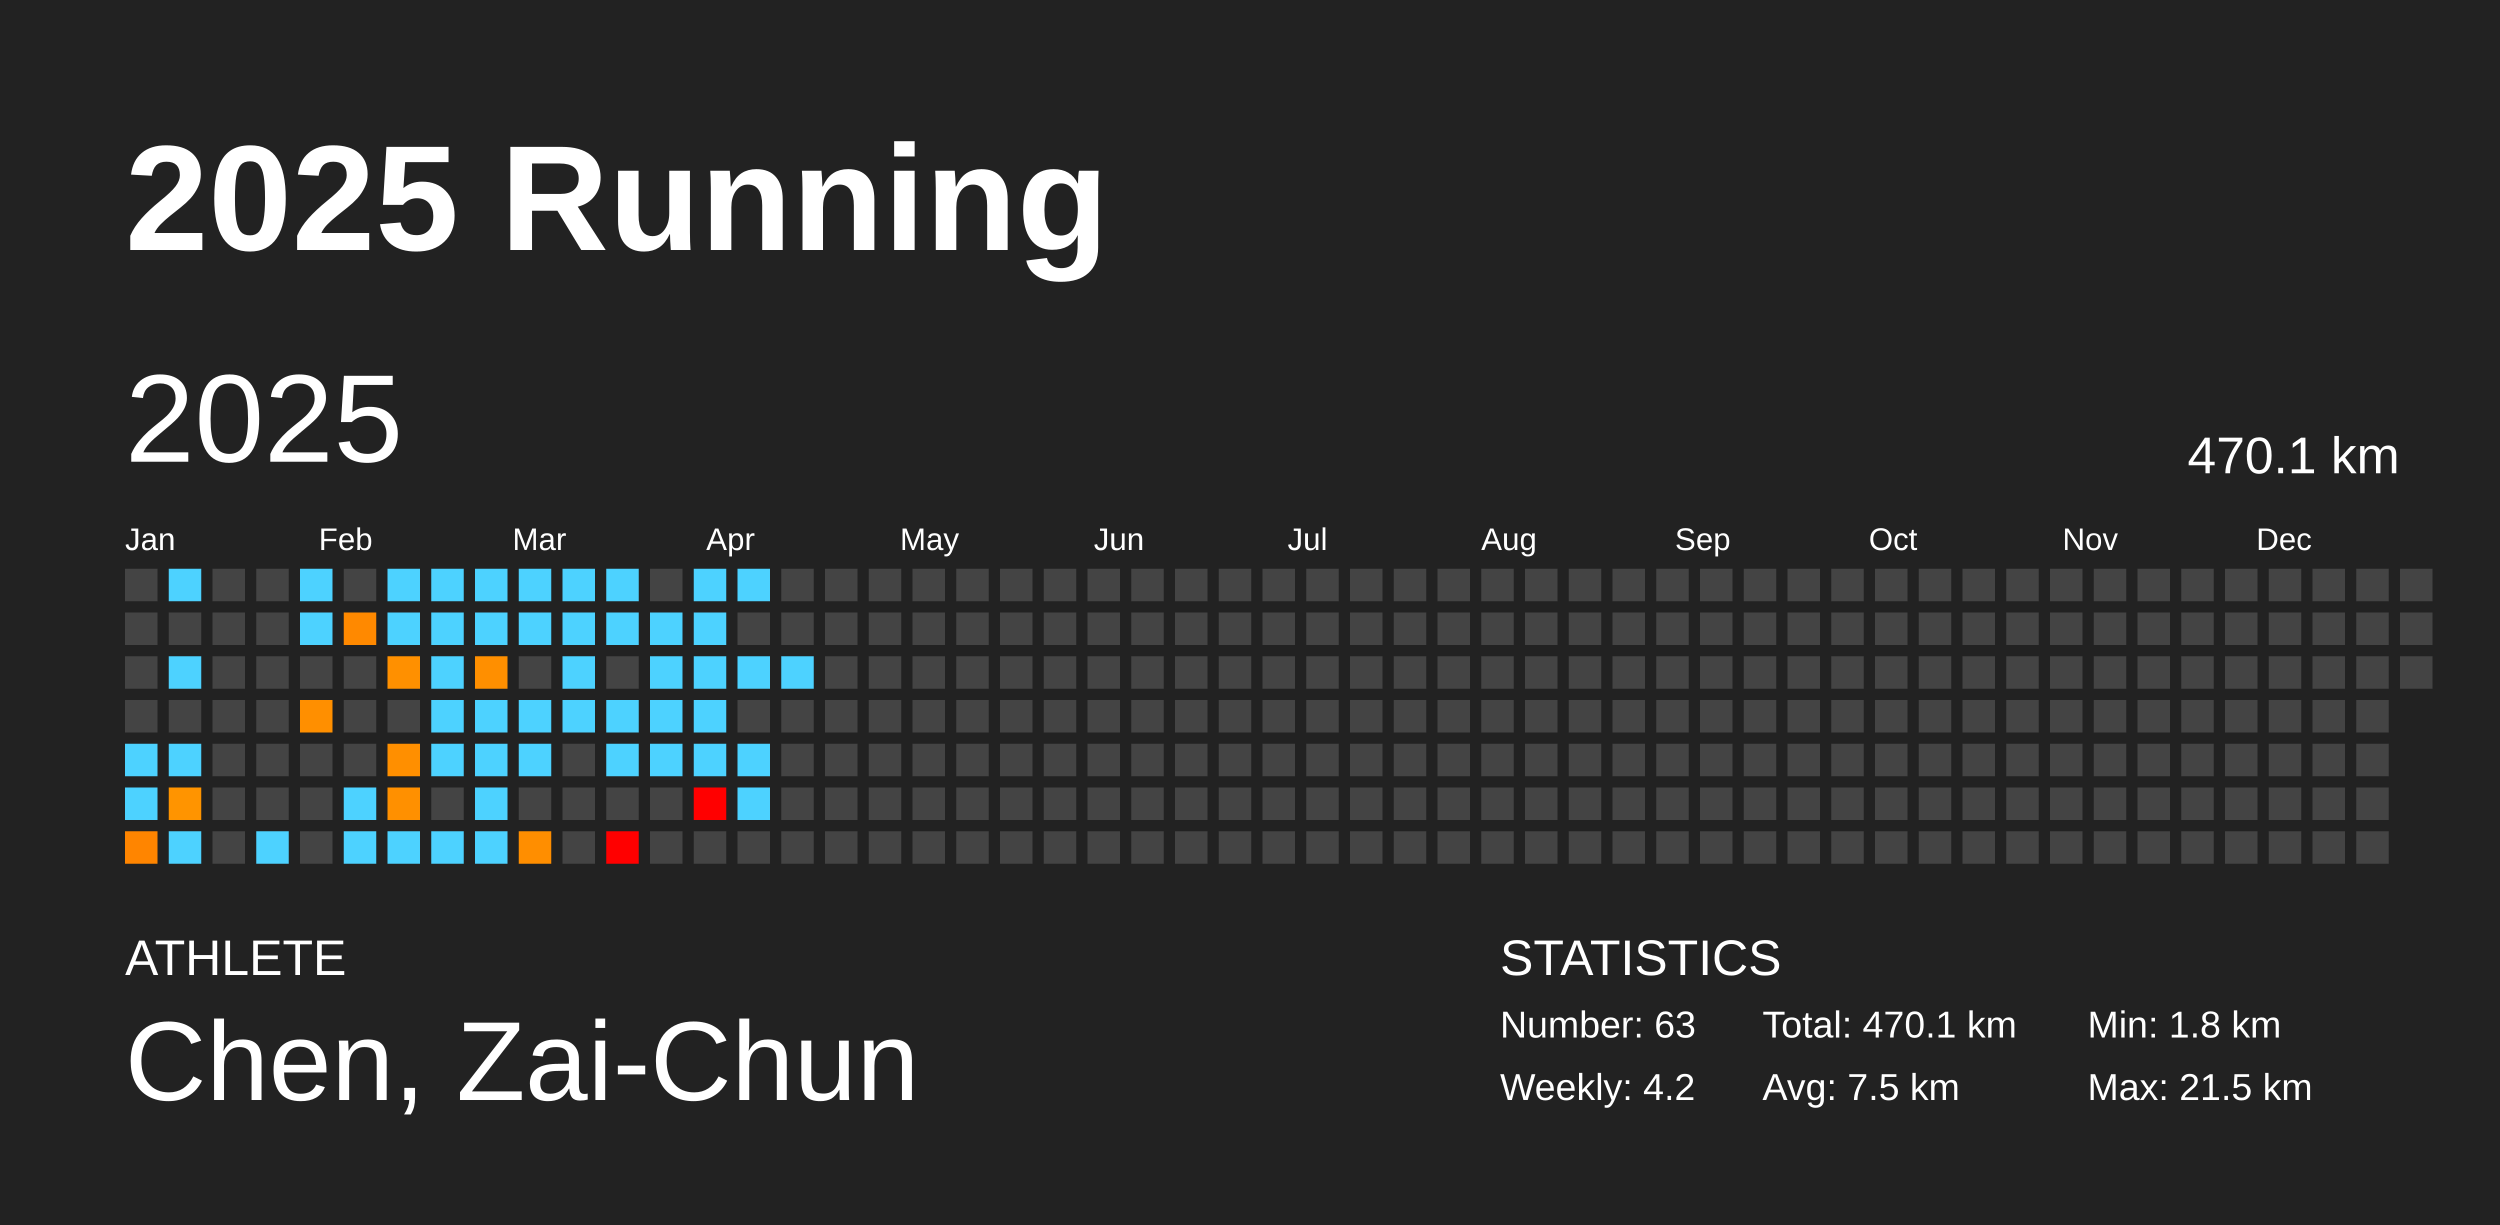
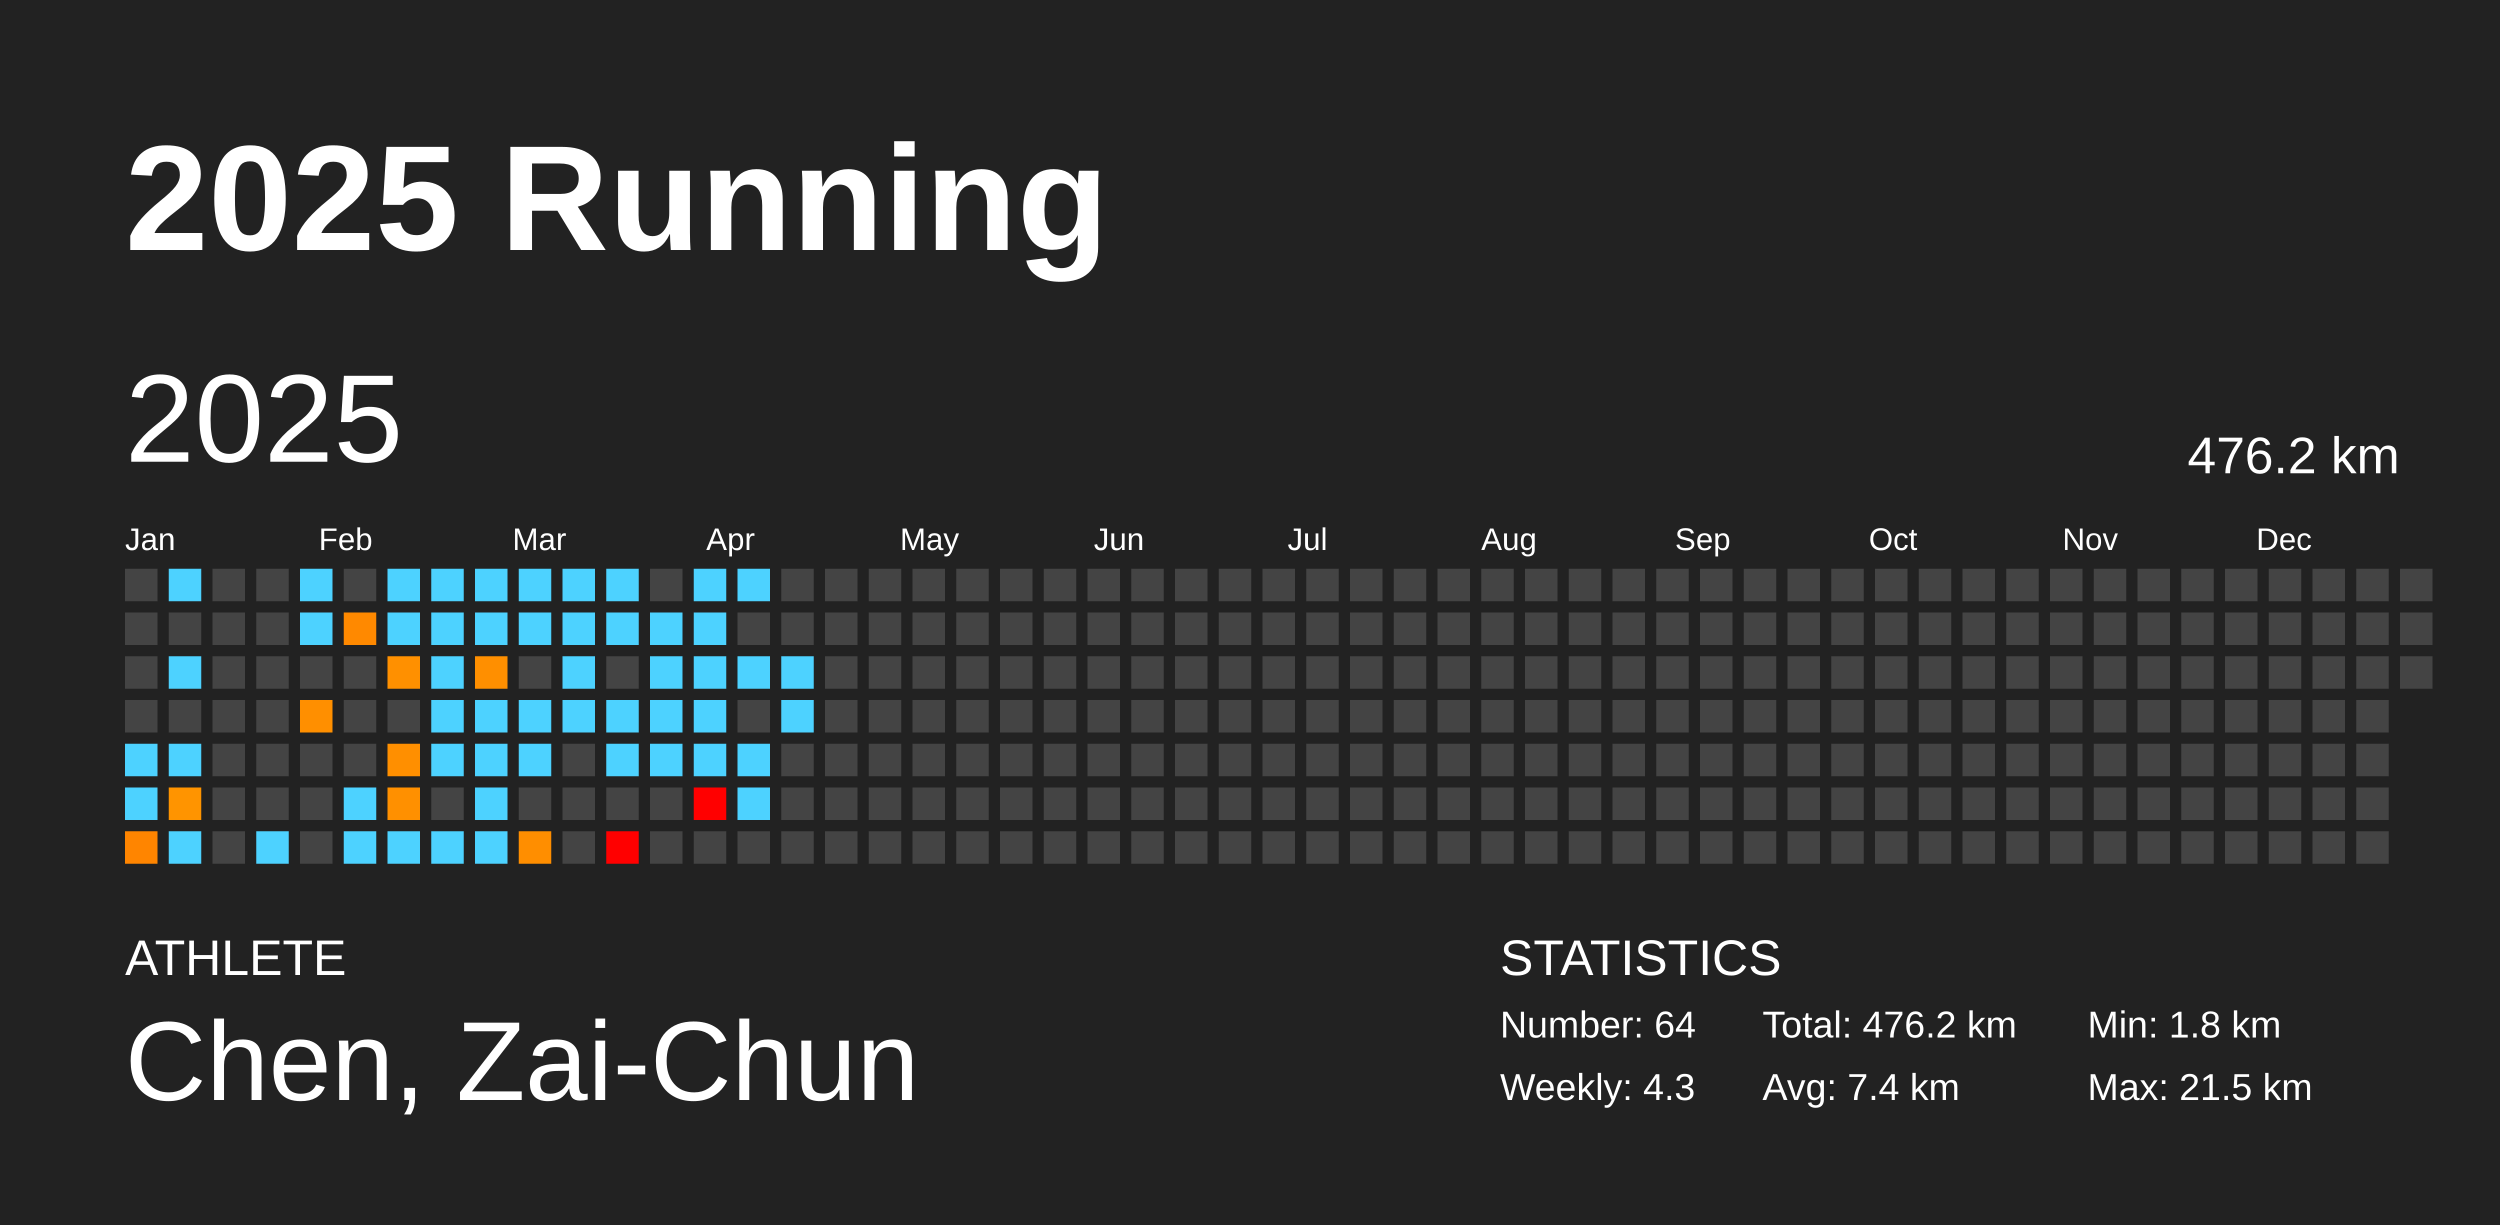
<svg xmlns="http://www.w3.org/2000/svg" baseProfile="full" height="98mm" version="1.1" viewBox="0,0,200,98" width="200mm">
  <defs />
  <rect fill="#222222" height="98" width="200" x="0" y="0" />
  <text fill="#FFFFFF" style="font-size:12px; font-family:Arial; font-weight:bold;" x="10" y="20">2025 Running</text>
  <text fill="#FFFFFF" style="font-size:4px; font-family:Arial" x="10" y="78">ATHLETE</text>
  <text fill="#FFFFFF" style="font-size:9px; font-family:Arial" x="10" y="88">Chen, Zai-Chun</text>
  <text fill="#FFFFFF" style="font-size:4px; font-family:Arial" x="120" y="78">STATISTICS</text>
-   <text fill="#FFFFFF" style="font-size:3px; font-family:Arial" x="120" y="83">Number: 63</text>
-   <text fill="#FFFFFF" style="font-size:3px; font-family:Arial" x="120" y="88">Weekly: 4.2</text>
-   <text fill="#FFFFFF" style="font-size:3px; font-family:Arial" x="141" y="83">Total: 470.1 km</text>
-   <text fill="#FFFFFF" style="font-size:3px; font-family:Arial" x="141" y="88">Avg: 7.5 km</text>
+   <text fill="#FFFFFF" style="font-size:3px; font-family:Arial" x="120" y="83">Number: 64</text>
+   <text fill="#FFFFFF" style="font-size:3px; font-family:Arial" x="120" y="88">Weekly: 4.3</text>
+   <text fill="#FFFFFF" style="font-size:3px; font-family:Arial" x="141" y="83">Total: 476.2 km</text>
+   <text fill="#FFFFFF" style="font-size:3px; font-family:Arial" x="141" y="88">Avg: 7.4 km</text>
  <text fill="#FFFFFF" style="font-size:3px; font-family:Arial" x="167" y="83">Min: 1.8 km</text>
  <text fill="#FFFFFF" style="font-size:3px; font-family:Arial" x="167" y="88">Max: 21.5 km</text>
  <text dominant-baseline="hanging" fill="#FFFFFF" style="font-size:10.0px; font-family:Arial;" x="10" y="30">2025</text>
-   <text dominant-baseline="hanging" fill="#FFFFFF" style="font-size:4.125px; font-family:Arial;" x="175" y="35">470.1 km</text>
+   <text dominant-baseline="hanging" fill="#FFFFFF" style="font-size:4.125px; font-family:Arial;" x="175" y="35">476.2 km</text>
  <text fill="#FFFFFF" style="font-size:2.5px; font-family:Arial" x="10.0" y="44">Jan</text>
  <text fill="#FFFFFF" style="font-size:2.5px; font-family:Arial" x="25.5" y="44">Feb</text>
  <text fill="#FFFFFF" style="font-size:2.5px; font-family:Arial" x="41.0" y="44">Mar</text>
  <text fill="#FFFFFF" style="font-size:2.5px; font-family:Arial" x="56.5" y="44">Apr</text>
  <text fill="#FFFFFF" style="font-size:2.5px; font-family:Arial" x="72.0" y="44">May</text>
  <text fill="#FFFFFF" style="font-size:2.5px; font-family:Arial" x="87.5" y="44">Jun</text>
  <text fill="#FFFFFF" style="font-size:2.5px; font-family:Arial" x="103.0" y="44">Jul</text>
  <text fill="#FFFFFF" style="font-size:2.5px; font-family:Arial" x="118.5" y="44">Aug</text>
  <text fill="#FFFFFF" style="font-size:2.5px; font-family:Arial" x="134.0" y="44">Sep</text>
  <text fill="#FFFFFF" style="font-size:2.5px; font-family:Arial" x="149.5" y="44">Oct</text>
  <text fill="#FFFFFF" style="font-size:2.5px; font-family:Arial" x="165.0" y="44">Nov</text>
  <text fill="#FFFFFF" style="font-size:2.5px; font-family:Arial" x="180.5" y="44">Dec</text>
  <rect fill="#444444" height="2.6" width="2.6" x="10.0" y="45.5" />
  <rect fill="#444444" height="2.6" width="2.6" x="10.0" y="49.0" />
  <rect fill="#444444" height="2.6" width="2.6" x="10.0" y="52.5" />
  <rect fill="#444444" height="2.6" width="2.6" x="10.0" y="56.0" />
  <rect fill="#4dd2ff" height="2.6" width="2.6" x="10.0" y="59.5" />
  <rect fill="#4dd2ff" height="2.6" width="2.6" x="10.0" y="63.0" />
  <rect fill="#ff8500" height="2.6" width="2.6" x="10.0" y="66.5" />
  <rect fill="#4dd2ff" height="2.6" width="2.6" x="13.5" y="45.5" />
  <rect fill="#444444" height="2.6" width="2.6" x="13.5" y="49.0" />
  <rect fill="#4dd2ff" height="2.6" width="2.6" x="13.5" y="52.5" />
  <rect fill="#444444" height="2.6" width="2.6" x="13.5" y="56.0" />
  <rect fill="#4dd2ff" height="2.6" width="2.6" x="13.5" y="59.5" />
  <rect fill="#ff9400" height="2.6" width="2.6" x="13.5" y="63.0" />
  <rect fill="#4dd2ff" height="2.6" width="2.6" x="13.5" y="66.5" />
  <rect fill="#444444" height="2.6" width="2.6" x="17.0" y="45.5" />
  <rect fill="#444444" height="2.6" width="2.6" x="17.0" y="49.0" />
  <rect fill="#444444" height="2.6" width="2.6" x="17.0" y="52.5" />
  <rect fill="#444444" height="2.6" width="2.6" x="17.0" y="56.0" />
  <rect fill="#444444" height="2.6" width="2.6" x="17.0" y="59.5" />
  <rect fill="#444444" height="2.6" width="2.6" x="17.0" y="63.0" />
  <rect fill="#444444" height="2.6" width="2.6" x="17.0" y="66.5" />
  <rect fill="#444444" height="2.6" width="2.6" x="20.5" y="45.5" />
  <rect fill="#444444" height="2.6" width="2.6" x="20.5" y="49.0" />
  <rect fill="#444444" height="2.6" width="2.6" x="20.5" y="52.5" />
  <rect fill="#444444" height="2.6" width="2.6" x="20.5" y="56.0" />
  <rect fill="#444444" height="2.6" width="2.6" x="20.5" y="59.5" />
  <rect fill="#444444" height="2.6" width="2.6" x="20.5" y="63.0" />
  <rect fill="#4dd2ff" height="2.6" width="2.6" x="20.5" y="66.5" />
  <rect fill="#4dd2ff" height="2.6" width="2.6" x="24.0" y="45.5" />
  <rect fill="#4dd2ff" height="2.6" width="2.6" x="24.0" y="49.0" />
  <rect fill="#444444" height="2.6" width="2.6" x="24.0" y="52.5" />
  <rect fill="#ff8f00" height="2.6" width="2.6" x="24.0" y="56.0" />
  <rect fill="#444444" height="2.6" width="2.6" x="24.0" y="59.5" />
  <rect fill="#444444" height="2.6" width="2.6" x="24.0" y="63.0" />
  <rect fill="#444444" height="2.6" width="2.6" x="24.0" y="66.5" />
  <rect fill="#444444" height="2.6" width="2.6" x="27.5" y="45.5" />
  <rect fill="#ff8900" height="2.6" width="2.6" x="27.5" y="49.0" />
  <rect fill="#444444" height="2.6" width="2.6" x="27.5" y="52.5" />
  <rect fill="#444444" height="2.6" width="2.6" x="27.5" y="56.0" />
  <rect fill="#444444" height="2.6" width="2.6" x="27.5" y="59.5" />
  <rect fill="#4dd2ff" height="2.6" width="2.6" x="27.5" y="63.0" />
  <rect fill="#4dd2ff" height="2.6" width="2.6" x="27.5" y="66.5" />
  <rect fill="#4dd2ff" height="2.6" width="2.6" x="31.0" y="45.5" />
  <rect fill="#4dd2ff" height="2.6" width="2.6" x="31.0" y="49.0" />
  <rect fill="#ff9000" height="2.6" width="2.6" x="31.0" y="52.5" />
  <rect fill="#444444" height="2.6" width="2.6" x="31.0" y="56.0" />
  <rect fill="#ff8f00" height="2.6" width="2.6" x="31.0" y="59.5" />
  <rect fill="#ff9000" height="2.6" width="2.6" x="31.0" y="63.0" />
  <rect fill="#4dd2ff" height="2.6" width="2.6" x="31.0" y="66.5" />
  <rect fill="#4dd2ff" height="2.6" width="2.6" x="34.5" y="45.5" />
  <rect fill="#4dd2ff" height="2.6" width="2.6" x="34.5" y="49.0" />
  <rect fill="#4dd2ff" height="2.6" width="2.6" x="34.5" y="52.5" />
  <rect fill="#4dd2ff" height="2.6" width="2.6" x="34.5" y="56.0" />
  <rect fill="#4dd2ff" height="2.6" width="2.6" x="34.5" y="59.5" />
  <rect fill="#444444" height="2.6" width="2.6" x="34.5" y="63.0" />
  <rect fill="#4dd2ff" height="2.6" width="2.6" x="34.5" y="66.5" />
  <rect fill="#4dd2ff" height="2.6" width="2.6" x="38.0" y="45.5" />
  <rect fill="#4dd2ff" height="2.6" width="2.6" x="38.0" y="49.0" />
  <rect fill="#ff8f00" height="2.6" width="2.6" x="38.0" y="52.5" />
  <rect fill="#4dd2ff" height="2.6" width="2.6" x="38.0" y="56.0" />
  <rect fill="#4dd2ff" height="2.6" width="2.6" x="38.0" y="59.5" />
  <rect fill="#4dd2ff" height="2.6" width="2.6" x="38.0" y="63.0" />
  <rect fill="#4dd2ff" height="2.6" width="2.6" x="38.0" y="66.5" />
  <rect fill="#4dd2ff" height="2.6" width="2.6" x="41.5" y="45.5" />
  <rect fill="#4dd2ff" height="2.6" width="2.6" x="41.5" y="49.0" />
  <rect fill="#444444" height="2.6" width="2.6" x="41.5" y="52.5" />
  <rect fill="#4dd2ff" height="2.6" width="2.6" x="41.5" y="56.0" />
  <rect fill="#4dd2ff" height="2.6" width="2.6" x="41.5" y="59.5" />
  <rect fill="#444444" height="2.6" width="2.6" x="41.5" y="63.0" />
  <rect fill="#ff8e00" height="2.6" width="2.6" x="41.5" y="66.5" />
  <rect fill="#4dd2ff" height="2.6" width="2.6" x="45.0" y="45.5" />
  <rect fill="#4dd2ff" height="2.6" width="2.6" x="45.0" y="49.0" />
  <rect fill="#4dd2ff" height="2.6" width="2.6" x="45.0" y="52.5" />
  <rect fill="#4dd2ff" height="2.6" width="2.6" x="45.0" y="56.0" />
  <rect fill="#444444" height="2.6" width="2.6" x="45.0" y="59.5" />
  <rect fill="#444444" height="2.6" width="2.6" x="45.0" y="63.0" />
  <rect fill="#444444" height="2.6" width="2.6" x="45.0" y="66.5" />
  <rect fill="#4dd2ff" height="2.6" width="2.6" x="48.5" y="45.5" />
  <rect fill="#4dd2ff" height="2.6" width="2.6" x="48.5" y="49.0" />
  <rect fill="#444444" height="2.6" width="2.6" x="48.5" y="52.5" />
  <rect fill="#4dd2ff" height="2.6" width="2.6" x="48.5" y="56.0" />
  <rect fill="#4dd2ff" height="2.6" width="2.6" x="48.5" y="59.5" />
  <rect fill="#444444" height="2.6" width="2.6" x="48.5" y="63.0" />
  <rect fill="red" height="2.6" width="2.6" x="48.5" y="66.5" />
  <rect fill="#444444" height="2.6" width="2.6" x="52.0" y="45.5" />
  <rect fill="#4dd2ff" height="2.6" width="2.6" x="52.0" y="49.0" />
  <rect fill="#4dd2ff" height="2.6" width="2.6" x="52.0" y="52.5" />
  <rect fill="#4dd2ff" height="2.6" width="2.6" x="52.0" y="56.0" />
  <rect fill="#4dd2ff" height="2.6" width="2.6" x="52.0" y="59.5" />
  <rect fill="#444444" height="2.6" width="2.6" x="52.0" y="63.0" />
  <rect fill="#444444" height="2.6" width="2.6" x="52.0" y="66.5" />
  <rect fill="#4dd2ff" height="2.6" width="2.6" x="55.5" y="45.5" />
  <rect fill="#4dd2ff" height="2.6" width="2.6" x="55.5" y="49.0" />
  <rect fill="#4dd2ff" height="2.6" width="2.6" x="55.5" y="52.5" />
  <rect fill="#4dd2ff" height="2.6" width="2.6" x="55.5" y="56.0" />
  <rect fill="#4dd2ff" height="2.6" width="2.6" x="55.5" y="59.5" />
  <rect fill="red" height="2.6" width="2.6" x="55.5" y="63.0" />
  <rect fill="#444444" height="2.6" width="2.6" x="55.5" y="66.5" />
  <rect fill="#4dd2ff" height="2.6" width="2.6" x="59.0" y="45.5" />
  <rect fill="#444444" height="2.6" width="2.6" x="59.0" y="49.0" />
  <rect fill="#4dd2ff" height="2.6" width="2.6" x="59.0" y="52.5" />
  <rect fill="#444444" height="2.6" width="2.6" x="59.0" y="56.0" />
  <rect fill="#4dd2ff" height="2.6" width="2.6" x="59.0" y="59.5" />
  <rect fill="#4dd2ff" height="2.6" width="2.6" x="59.0" y="63.0" />
  <rect fill="#444444" height="2.6" width="2.6" x="59.0" y="66.5" />
  <rect fill="#444444" height="2.6" width="2.6" x="62.5" y="45.5" />
  <rect fill="#444444" height="2.6" width="2.6" x="62.5" y="49.0" />
  <rect fill="#4dd2ff" height="2.6" width="2.6" x="62.5" y="52.5" />
-   <rect fill="#444444" height="2.6" width="2.6" x="62.5" y="56.0" />
+   <rect fill="#4dd2ff" height="2.6" width="2.6" x="62.5" y="56.0" />
  <rect fill="#444444" height="2.6" width="2.6" x="62.5" y="59.5" />
  <rect fill="#444444" height="2.6" width="2.6" x="62.5" y="63.0" />
  <rect fill="#444444" height="2.6" width="2.6" x="62.5" y="66.5" />
  <rect fill="#444444" height="2.6" width="2.6" x="66.0" y="45.5" />
  <rect fill="#444444" height="2.6" width="2.6" x="66.0" y="49.0" />
  <rect fill="#444444" height="2.6" width="2.6" x="66.0" y="52.5" />
  <rect fill="#444444" height="2.6" width="2.6" x="66.0" y="56.0" />
  <rect fill="#444444" height="2.6" width="2.6" x="66.0" y="59.5" />
  <rect fill="#444444" height="2.6" width="2.6" x="66.0" y="63.0" />
  <rect fill="#444444" height="2.6" width="2.6" x="66.0" y="66.5" />
  <rect fill="#444444" height="2.6" width="2.6" x="69.5" y="45.5" />
  <rect fill="#444444" height="2.6" width="2.6" x="69.5" y="49.0" />
  <rect fill="#444444" height="2.6" width="2.6" x="69.5" y="52.5" />
  <rect fill="#444444" height="2.6" width="2.6" x="69.5" y="56.0" />
  <rect fill="#444444" height="2.6" width="2.6" x="69.5" y="59.5" />
  <rect fill="#444444" height="2.6" width="2.6" x="69.5" y="63.0" />
  <rect fill="#444444" height="2.6" width="2.6" x="69.5" y="66.5" />
  <rect fill="#444444" height="2.6" width="2.6" x="73.0" y="45.5" />
  <rect fill="#444444" height="2.6" width="2.6" x="73.0" y="49.0" />
  <rect fill="#444444" height="2.6" width="2.6" x="73.0" y="52.5" />
  <rect fill="#444444" height="2.6" width="2.6" x="73.0" y="56.0" />
  <rect fill="#444444" height="2.6" width="2.6" x="73.0" y="59.5" />
  <rect fill="#444444" height="2.6" width="2.6" x="73.0" y="63.0" />
  <rect fill="#444444" height="2.6" width="2.6" x="73.0" y="66.5" />
  <rect fill="#444444" height="2.6" width="2.6" x="76.5" y="45.5" />
  <rect fill="#444444" height="2.6" width="2.6" x="76.5" y="49.0" />
  <rect fill="#444444" height="2.6" width="2.6" x="76.5" y="52.5" />
  <rect fill="#444444" height="2.6" width="2.6" x="76.5" y="56.0" />
  <rect fill="#444444" height="2.6" width="2.6" x="76.5" y="59.5" />
  <rect fill="#444444" height="2.6" width="2.6" x="76.5" y="63.0" />
  <rect fill="#444444" height="2.6" width="2.6" x="76.5" y="66.5" />
  <rect fill="#444444" height="2.6" width="2.6" x="80.0" y="45.5" />
  <rect fill="#444444" height="2.6" width="2.6" x="80.0" y="49.0" />
  <rect fill="#444444" height="2.6" width="2.6" x="80.0" y="52.5" />
  <rect fill="#444444" height="2.6" width="2.6" x="80.0" y="56.0" />
  <rect fill="#444444" height="2.6" width="2.6" x="80.0" y="59.5" />
  <rect fill="#444444" height="2.6" width="2.6" x="80.0" y="63.0" />
  <rect fill="#444444" height="2.6" width="2.6" x="80.0" y="66.5" />
  <rect fill="#444444" height="2.6" width="2.6" x="83.5" y="45.5" />
  <rect fill="#444444" height="2.6" width="2.6" x="83.5" y="49.0" />
  <rect fill="#444444" height="2.6" width="2.6" x="83.5" y="52.5" />
  <rect fill="#444444" height="2.6" width="2.6" x="83.5" y="56.0" />
  <rect fill="#444444" height="2.6" width="2.6" x="83.5" y="59.5" />
  <rect fill="#444444" height="2.6" width="2.6" x="83.5" y="63.0" />
  <rect fill="#444444" height="2.6" width="2.6" x="83.5" y="66.5" />
  <rect fill="#444444" height="2.6" width="2.6" x="87.0" y="45.5" />
  <rect fill="#444444" height="2.6" width="2.6" x="87.0" y="49.0" />
  <rect fill="#444444" height="2.6" width="2.6" x="87.0" y="52.5" />
  <rect fill="#444444" height="2.6" width="2.6" x="87.0" y="56.0" />
  <rect fill="#444444" height="2.6" width="2.6" x="87.0" y="59.5" />
  <rect fill="#444444" height="2.6" width="2.6" x="87.0" y="63.0" />
  <rect fill="#444444" height="2.6" width="2.6" x="87.0" y="66.5" />
  <rect fill="#444444" height="2.6" width="2.6" x="90.5" y="45.5" />
  <rect fill="#444444" height="2.6" width="2.6" x="90.5" y="49.0" />
  <rect fill="#444444" height="2.6" width="2.6" x="90.5" y="52.5" />
  <rect fill="#444444" height="2.6" width="2.6" x="90.5" y="56.0" />
  <rect fill="#444444" height="2.6" width="2.6" x="90.5" y="59.5" />
  <rect fill="#444444" height="2.6" width="2.6" x="90.5" y="63.0" />
  <rect fill="#444444" height="2.6" width="2.6" x="90.5" y="66.5" />
  <rect fill="#444444" height="2.6" width="2.6" x="94.0" y="45.5" />
  <rect fill="#444444" height="2.6" width="2.6" x="94.0" y="49.0" />
  <rect fill="#444444" height="2.6" width="2.6" x="94.0" y="52.5" />
  <rect fill="#444444" height="2.6" width="2.6" x="94.0" y="56.0" />
  <rect fill="#444444" height="2.6" width="2.6" x="94.0" y="59.5" />
  <rect fill="#444444" height="2.6" width="2.6" x="94.0" y="63.0" />
  <rect fill="#444444" height="2.6" width="2.6" x="94.0" y="66.5" />
  <rect fill="#444444" height="2.6" width="2.6" x="97.5" y="45.5" />
  <rect fill="#444444" height="2.6" width="2.6" x="97.5" y="49.0" />
  <rect fill="#444444" height="2.6" width="2.6" x="97.5" y="52.5" />
  <rect fill="#444444" height="2.6" width="2.6" x="97.5" y="56.0" />
  <rect fill="#444444" height="2.6" width="2.6" x="97.5" y="59.5" />
  <rect fill="#444444" height="2.6" width="2.6" x="97.5" y="63.0" />
  <rect fill="#444444" height="2.6" width="2.6" x="97.5" y="66.5" />
  <rect fill="#444444" height="2.6" width="2.6" x="101.0" y="45.5" />
  <rect fill="#444444" height="2.6" width="2.6" x="101.0" y="49.0" />
  <rect fill="#444444" height="2.6" width="2.6" x="101.0" y="52.5" />
  <rect fill="#444444" height="2.6" width="2.6" x="101.0" y="56.0" />
  <rect fill="#444444" height="2.6" width="2.6" x="101.0" y="59.5" />
  <rect fill="#444444" height="2.6" width="2.6" x="101.0" y="63.0" />
  <rect fill="#444444" height="2.6" width="2.6" x="101.0" y="66.5" />
  <rect fill="#444444" height="2.6" width="2.6" x="104.5" y="45.5" />
  <rect fill="#444444" height="2.6" width="2.6" x="104.5" y="49.0" />
  <rect fill="#444444" height="2.6" width="2.6" x="104.5" y="52.5" />
  <rect fill="#444444" height="2.6" width="2.6" x="104.5" y="56.0" />
  <rect fill="#444444" height="2.6" width="2.6" x="104.5" y="59.5" />
  <rect fill="#444444" height="2.6" width="2.6" x="104.5" y="63.0" />
  <rect fill="#444444" height="2.6" width="2.6" x="104.5" y="66.5" />
  <rect fill="#444444" height="2.6" width="2.6" x="108.0" y="45.5" />
  <rect fill="#444444" height="2.6" width="2.6" x="108.0" y="49.0" />
  <rect fill="#444444" height="2.6" width="2.6" x="108.0" y="52.5" />
  <rect fill="#444444" height="2.6" width="2.6" x="108.0" y="56.0" />
  <rect fill="#444444" height="2.6" width="2.6" x="108.0" y="59.5" />
  <rect fill="#444444" height="2.6" width="2.6" x="108.0" y="63.0" />
  <rect fill="#444444" height="2.6" width="2.6" x="108.0" y="66.5" />
  <rect fill="#444444" height="2.6" width="2.6" x="111.5" y="45.5" />
  <rect fill="#444444" height="2.6" width="2.6" x="111.5" y="49.0" />
  <rect fill="#444444" height="2.6" width="2.6" x="111.5" y="52.5" />
  <rect fill="#444444" height="2.6" width="2.6" x="111.5" y="56.0" />
  <rect fill="#444444" height="2.6" width="2.6" x="111.5" y="59.5" />
  <rect fill="#444444" height="2.6" width="2.6" x="111.5" y="63.0" />
  <rect fill="#444444" height="2.6" width="2.6" x="111.5" y="66.5" />
  <rect fill="#444444" height="2.6" width="2.6" x="115.0" y="45.5" />
  <rect fill="#444444" height="2.6" width="2.6" x="115.0" y="49.0" />
  <rect fill="#444444" height="2.6" width="2.6" x="115.0" y="52.5" />
  <rect fill="#444444" height="2.6" width="2.6" x="115.0" y="56.0" />
  <rect fill="#444444" height="2.6" width="2.6" x="115.0" y="59.5" />
  <rect fill="#444444" height="2.6" width="2.6" x="115.0" y="63.0" />
  <rect fill="#444444" height="2.6" width="2.6" x="115.0" y="66.5" />
  <rect fill="#444444" height="2.6" width="2.6" x="118.5" y="45.5" />
  <rect fill="#444444" height="2.6" width="2.6" x="118.5" y="49.0" />
  <rect fill="#444444" height="2.6" width="2.6" x="118.5" y="52.5" />
  <rect fill="#444444" height="2.6" width="2.6" x="118.5" y="56.0" />
  <rect fill="#444444" height="2.6" width="2.6" x="118.5" y="59.5" />
  <rect fill="#444444" height="2.6" width="2.6" x="118.5" y="63.0" />
  <rect fill="#444444" height="2.6" width="2.6" x="118.5" y="66.5" />
  <rect fill="#444444" height="2.6" width="2.6" x="122.0" y="45.5" />
  <rect fill="#444444" height="2.6" width="2.6" x="122.0" y="49.0" />
  <rect fill="#444444" height="2.6" width="2.6" x="122.0" y="52.5" />
  <rect fill="#444444" height="2.6" width="2.6" x="122.0" y="56.0" />
  <rect fill="#444444" height="2.6" width="2.6" x="122.0" y="59.5" />
  <rect fill="#444444" height="2.6" width="2.6" x="122.0" y="63.0" />
  <rect fill="#444444" height="2.6" width="2.6" x="122.0" y="66.5" />
  <rect fill="#444444" height="2.6" width="2.6" x="125.5" y="45.5" />
  <rect fill="#444444" height="2.6" width="2.6" x="125.5" y="49.0" />
  <rect fill="#444444" height="2.6" width="2.6" x="125.5" y="52.5" />
  <rect fill="#444444" height="2.6" width="2.6" x="125.5" y="56.0" />
  <rect fill="#444444" height="2.6" width="2.6" x="125.5" y="59.5" />
  <rect fill="#444444" height="2.6" width="2.6" x="125.5" y="63.0" />
  <rect fill="#444444" height="2.6" width="2.6" x="125.5" y="66.5" />
  <rect fill="#444444" height="2.6" width="2.6" x="129.0" y="45.5" />
  <rect fill="#444444" height="2.6" width="2.6" x="129.0" y="49.0" />
  <rect fill="#444444" height="2.6" width="2.6" x="129.0" y="52.5" />
  <rect fill="#444444" height="2.6" width="2.6" x="129.0" y="56.0" />
  <rect fill="#444444" height="2.6" width="2.6" x="129.0" y="59.5" />
  <rect fill="#444444" height="2.6" width="2.6" x="129.0" y="63.0" />
  <rect fill="#444444" height="2.6" width="2.6" x="129.0" y="66.5" />
  <rect fill="#444444" height="2.6" width="2.6" x="132.5" y="45.5" />
  <rect fill="#444444" height="2.6" width="2.6" x="132.5" y="49.0" />
  <rect fill="#444444" height="2.6" width="2.6" x="132.5" y="52.5" />
  <rect fill="#444444" height="2.6" width="2.6" x="132.5" y="56.0" />
  <rect fill="#444444" height="2.6" width="2.6" x="132.5" y="59.5" />
  <rect fill="#444444" height="2.6" width="2.6" x="132.5" y="63.0" />
  <rect fill="#444444" height="2.6" width="2.6" x="132.5" y="66.5" />
  <rect fill="#444444" height="2.6" width="2.6" x="136.0" y="45.5" />
  <rect fill="#444444" height="2.6" width="2.6" x="136.0" y="49.0" />
  <rect fill="#444444" height="2.6" width="2.6" x="136.0" y="52.5" />
  <rect fill="#444444" height="2.6" width="2.6" x="136.0" y="56.0" />
  <rect fill="#444444" height="2.6" width="2.6" x="136.0" y="59.5" />
  <rect fill="#444444" height="2.6" width="2.6" x="136.0" y="63.0" />
  <rect fill="#444444" height="2.6" width="2.6" x="136.0" y="66.5" />
  <rect fill="#444444" height="2.6" width="2.6" x="139.5" y="45.5" />
  <rect fill="#444444" height="2.6" width="2.6" x="139.5" y="49.0" />
  <rect fill="#444444" height="2.6" width="2.6" x="139.5" y="52.5" />
  <rect fill="#444444" height="2.6" width="2.6" x="139.5" y="56.0" />
  <rect fill="#444444" height="2.6" width="2.6" x="139.5" y="59.5" />
  <rect fill="#444444" height="2.6" width="2.6" x="139.5" y="63.0" />
  <rect fill="#444444" height="2.6" width="2.6" x="139.5" y="66.5" />
  <rect fill="#444444" height="2.6" width="2.6" x="143.0" y="45.5" />
  <rect fill="#444444" height="2.6" width="2.6" x="143.0" y="49.0" />
  <rect fill="#444444" height="2.6" width="2.6" x="143.0" y="52.5" />
  <rect fill="#444444" height="2.6" width="2.6" x="143.0" y="56.0" />
  <rect fill="#444444" height="2.6" width="2.6" x="143.0" y="59.5" />
  <rect fill="#444444" height="2.6" width="2.6" x="143.0" y="63.0" />
  <rect fill="#444444" height="2.6" width="2.6" x="143.0" y="66.5" />
  <rect fill="#444444" height="2.6" width="2.6" x="146.5" y="45.5" />
  <rect fill="#444444" height="2.6" width="2.6" x="146.5" y="49.0" />
  <rect fill="#444444" height="2.6" width="2.6" x="146.5" y="52.5" />
  <rect fill="#444444" height="2.6" width="2.6" x="146.5" y="56.0" />
  <rect fill="#444444" height="2.6" width="2.6" x="146.5" y="59.5" />
  <rect fill="#444444" height="2.6" width="2.6" x="146.5" y="63.0" />
  <rect fill="#444444" height="2.6" width="2.6" x="146.5" y="66.5" />
  <rect fill="#444444" height="2.6" width="2.6" x="150.0" y="45.5" />
  <rect fill="#444444" height="2.6" width="2.6" x="150.0" y="49.0" />
  <rect fill="#444444" height="2.6" width="2.6" x="150.0" y="52.5" />
  <rect fill="#444444" height="2.6" width="2.6" x="150.0" y="56.0" />
  <rect fill="#444444" height="2.6" width="2.6" x="150.0" y="59.5" />
  <rect fill="#444444" height="2.6" width="2.6" x="150.0" y="63.0" />
  <rect fill="#444444" height="2.6" width="2.6" x="150.0" y="66.5" />
  <rect fill="#444444" height="2.6" width="2.6" x="153.5" y="45.5" />
  <rect fill="#444444" height="2.6" width="2.6" x="153.5" y="49.0" />
  <rect fill="#444444" height="2.6" width="2.6" x="153.5" y="52.5" />
  <rect fill="#444444" height="2.6" width="2.6" x="153.5" y="56.0" />
  <rect fill="#444444" height="2.6" width="2.6" x="153.5" y="59.5" />
  <rect fill="#444444" height="2.6" width="2.6" x="153.5" y="63.0" />
  <rect fill="#444444" height="2.6" width="2.6" x="153.5" y="66.5" />
  <rect fill="#444444" height="2.6" width="2.6" x="157.0" y="45.5" />
  <rect fill="#444444" height="2.6" width="2.6" x="157.0" y="49.0" />
  <rect fill="#444444" height="2.6" width="2.6" x="157.0" y="52.5" />
  <rect fill="#444444" height="2.6" width="2.6" x="157.0" y="56.0" />
  <rect fill="#444444" height="2.6" width="2.6" x="157.0" y="59.5" />
  <rect fill="#444444" height="2.6" width="2.6" x="157.0" y="63.0" />
  <rect fill="#444444" height="2.6" width="2.6" x="157.0" y="66.5" />
  <rect fill="#444444" height="2.6" width="2.6" x="160.5" y="45.5" />
  <rect fill="#444444" height="2.6" width="2.6" x="160.5" y="49.0" />
  <rect fill="#444444" height="2.6" width="2.6" x="160.5" y="52.5" />
  <rect fill="#444444" height="2.6" width="2.6" x="160.5" y="56.0" />
  <rect fill="#444444" height="2.6" width="2.6" x="160.5" y="59.5" />
  <rect fill="#444444" height="2.6" width="2.6" x="160.5" y="63.0" />
  <rect fill="#444444" height="2.6" width="2.6" x="160.5" y="66.5" />
  <rect fill="#444444" height="2.6" width="2.6" x="164.0" y="45.5" />
  <rect fill="#444444" height="2.6" width="2.6" x="164.0" y="49.0" />
  <rect fill="#444444" height="2.6" width="2.6" x="164.0" y="52.5" />
  <rect fill="#444444" height="2.6" width="2.6" x="164.0" y="56.0" />
  <rect fill="#444444" height="2.6" width="2.6" x="164.0" y="59.5" />
  <rect fill="#444444" height="2.6" width="2.6" x="164.0" y="63.0" />
  <rect fill="#444444" height="2.6" width="2.6" x="164.0" y="66.5" />
  <rect fill="#444444" height="2.6" width="2.6" x="167.5" y="45.5" />
  <rect fill="#444444" height="2.6" width="2.6" x="167.5" y="49.0" />
  <rect fill="#444444" height="2.6" width="2.6" x="167.5" y="52.5" />
  <rect fill="#444444" height="2.6" width="2.6" x="167.5" y="56.0" />
  <rect fill="#444444" height="2.6" width="2.6" x="167.5" y="59.5" />
  <rect fill="#444444" height="2.6" width="2.6" x="167.5" y="63.0" />
  <rect fill="#444444" height="2.6" width="2.6" x="167.5" y="66.5" />
  <rect fill="#444444" height="2.6" width="2.6" x="171.0" y="45.5" />
  <rect fill="#444444" height="2.6" width="2.6" x="171.0" y="49.0" />
  <rect fill="#444444" height="2.6" width="2.6" x="171.0" y="52.5" />
  <rect fill="#444444" height="2.6" width="2.6" x="171.0" y="56.0" />
  <rect fill="#444444" height="2.6" width="2.6" x="171.0" y="59.5" />
  <rect fill="#444444" height="2.6" width="2.6" x="171.0" y="63.0" />
  <rect fill="#444444" height="2.6" width="2.6" x="171.0" y="66.5" />
  <rect fill="#444444" height="2.6" width="2.6" x="174.5" y="45.5" />
  <rect fill="#444444" height="2.6" width="2.6" x="174.5" y="49.0" />
  <rect fill="#444444" height="2.6" width="2.6" x="174.5" y="52.5" />
  <rect fill="#444444" height="2.6" width="2.6" x="174.5" y="56.0" />
  <rect fill="#444444" height="2.6" width="2.6" x="174.5" y="59.5" />
  <rect fill="#444444" height="2.6" width="2.6" x="174.5" y="63.0" />
  <rect fill="#444444" height="2.6" width="2.6" x="174.5" y="66.5" />
  <rect fill="#444444" height="2.6" width="2.6" x="178.0" y="45.5" />
  <rect fill="#444444" height="2.6" width="2.6" x="178.0" y="49.0" />
  <rect fill="#444444" height="2.6" width="2.6" x="178.0" y="52.5" />
  <rect fill="#444444" height="2.6" width="2.6" x="178.0" y="56.0" />
  <rect fill="#444444" height="2.6" width="2.6" x="178.0" y="59.5" />
  <rect fill="#444444" height="2.6" width="2.6" x="178.0" y="63.0" />
  <rect fill="#444444" height="2.6" width="2.6" x="178.0" y="66.5" />
  <rect fill="#444444" height="2.6" width="2.6" x="181.5" y="45.5" />
  <rect fill="#444444" height="2.6" width="2.6" x="181.5" y="49.0" />
  <rect fill="#444444" height="2.6" width="2.6" x="181.5" y="52.5" />
  <rect fill="#444444" height="2.6" width="2.6" x="181.5" y="56.0" />
  <rect fill="#444444" height="2.6" width="2.6" x="181.5" y="59.5" />
  <rect fill="#444444" height="2.6" width="2.6" x="181.5" y="63.0" />
  <rect fill="#444444" height="2.6" width="2.6" x="181.5" y="66.5" />
  <rect fill="#444444" height="2.6" width="2.6" x="185.0" y="45.5" />
  <rect fill="#444444" height="2.6" width="2.6" x="185.0" y="49.0" />
  <rect fill="#444444" height="2.6" width="2.6" x="185.0" y="52.5" />
  <rect fill="#444444" height="2.6" width="2.6" x="185.0" y="56.0" />
  <rect fill="#444444" height="2.6" width="2.6" x="185.0" y="59.5" />
  <rect fill="#444444" height="2.6" width="2.6" x="185.0" y="63.0" />
  <rect fill="#444444" height="2.6" width="2.6" x="185.0" y="66.5" />
  <rect fill="#444444" height="2.6" width="2.6" x="188.5" y="45.5" />
  <rect fill="#444444" height="2.6" width="2.6" x="188.5" y="49.0" />
  <rect fill="#444444" height="2.6" width="2.6" x="188.5" y="52.5" />
  <rect fill="#444444" height="2.6" width="2.6" x="188.5" y="56.0" />
  <rect fill="#444444" height="2.6" width="2.6" x="188.5" y="59.5" />
  <rect fill="#444444" height="2.6" width="2.6" x="188.5" y="63.0" />
  <rect fill="#444444" height="2.6" width="2.6" x="188.5" y="66.5" />
  <rect fill="#444444" height="2.6" width="2.6" x="192.0" y="45.5" />
  <rect fill="#444444" height="2.6" width="2.6" x="192.0" y="49.0" />
  <rect fill="#444444" height="2.6" width="2.6" x="192.0" y="52.5" />
</svg>
